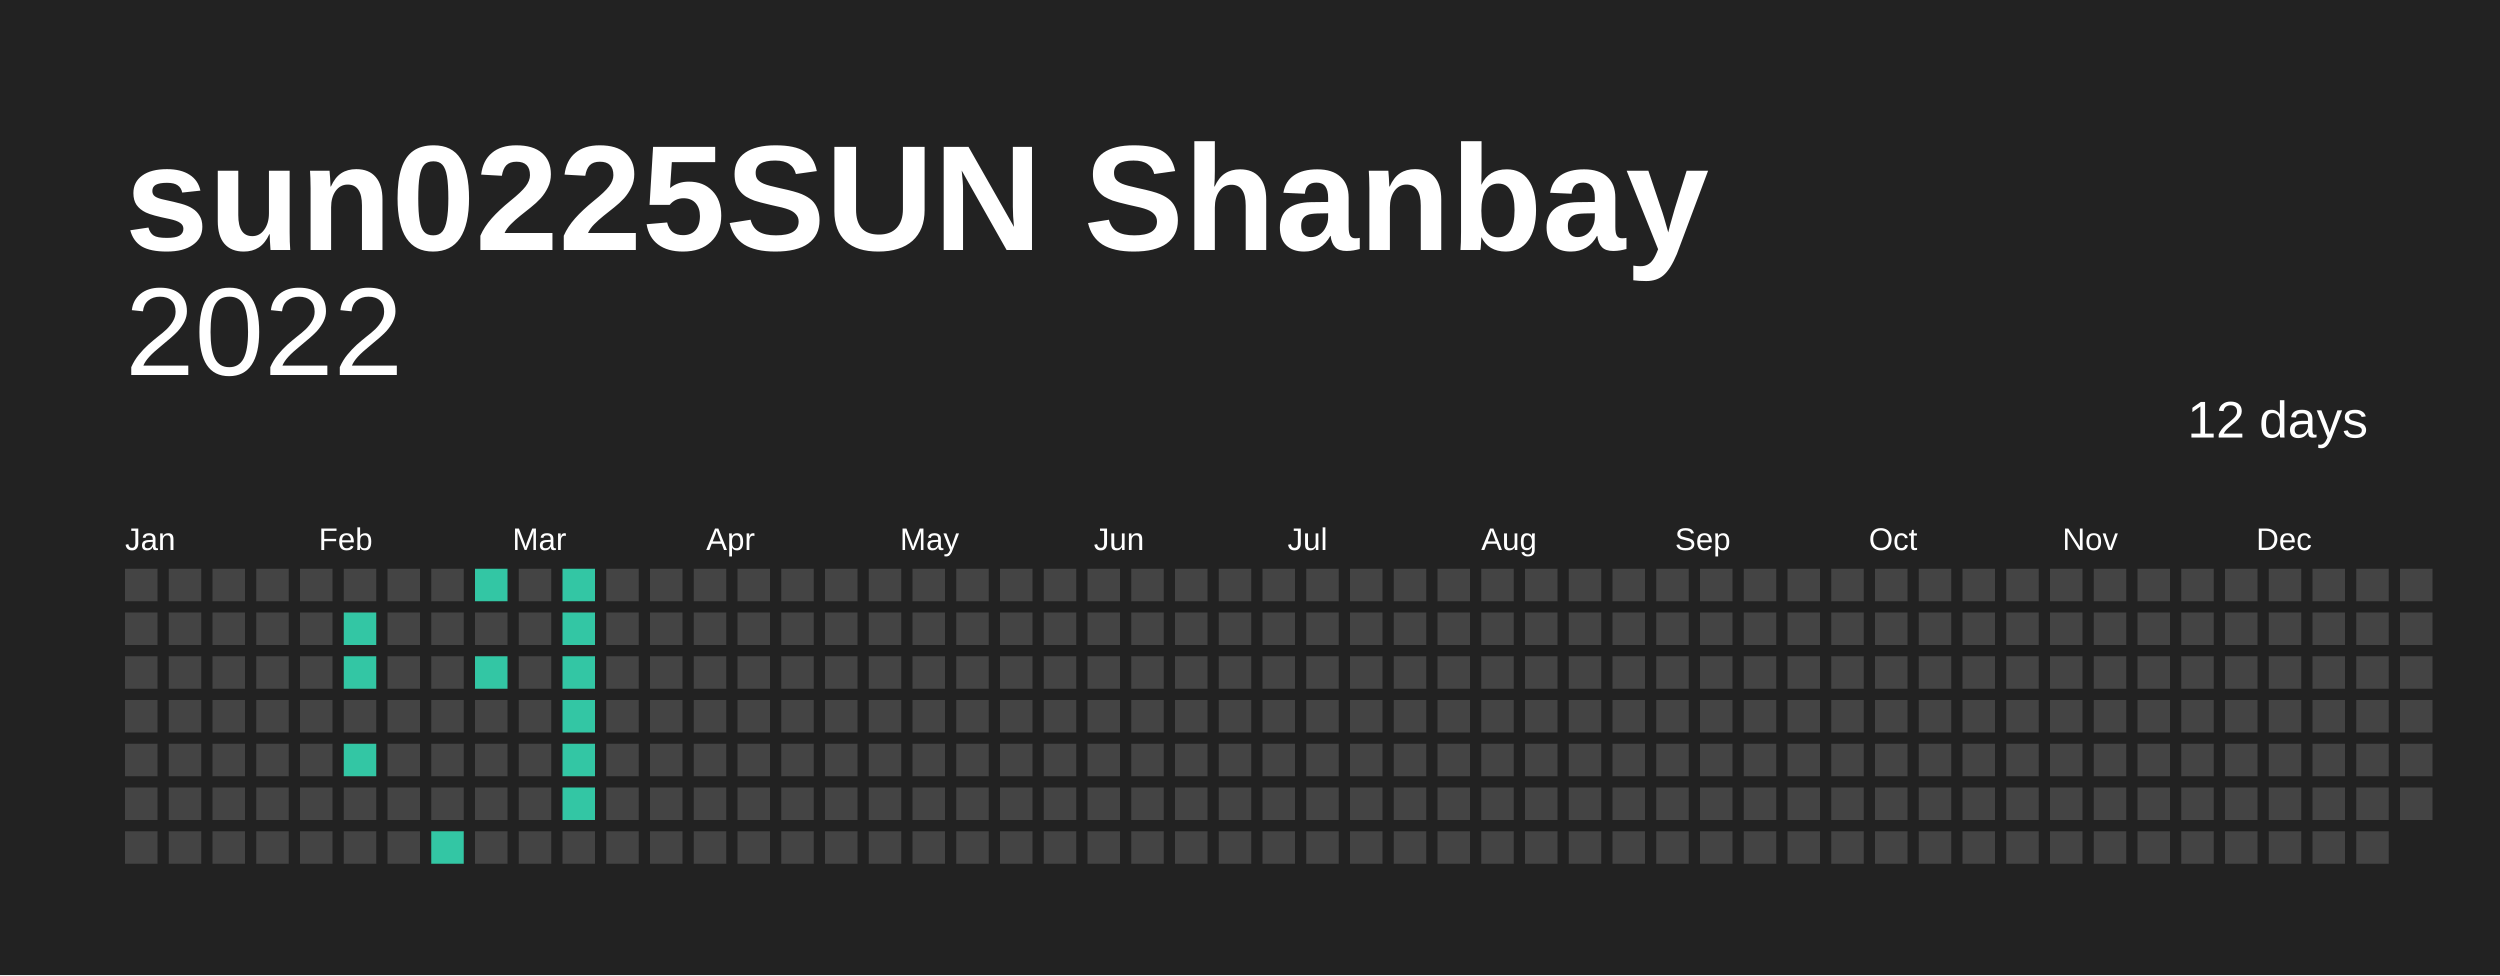
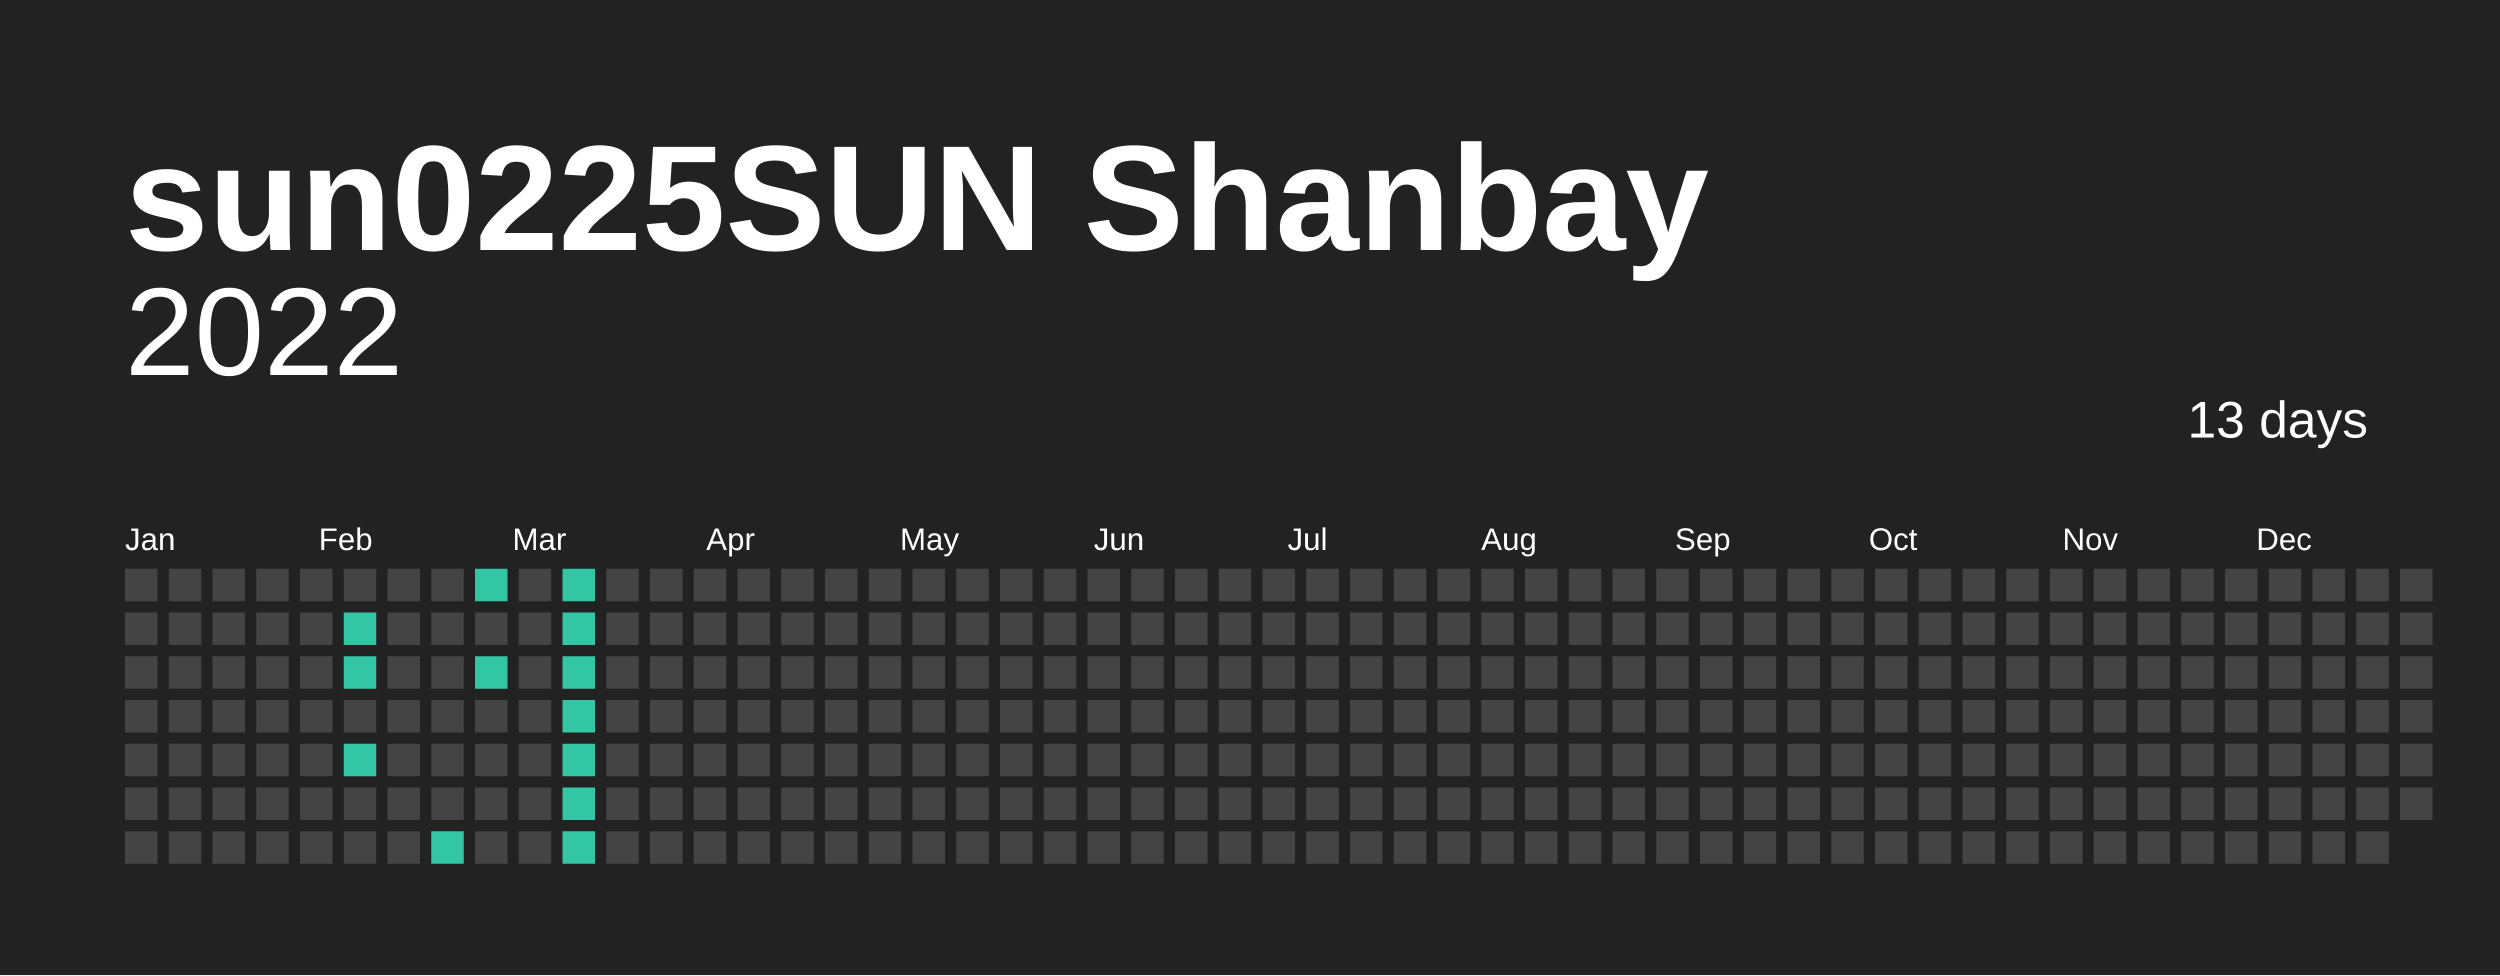
<svg xmlns="http://www.w3.org/2000/svg" baseProfile="full" height="78mm" version="1.1" viewBox="0,0,200,78" width="200mm">
  <defs />
  <rect fill="#222222" height="78" width="200" x="0" y="0" />
  <text fill="#FFFFFF" style="font-size:12px; font-family:Arial; font-weight:bold;" x="10" y="20">sun0225SUN Shanbay</text>
  <text alignment-baseline="hanging" fill="#FFFFFF" style="font-size:10.0px; font-family:Arial;" x="10" y="30">2022</text>
-   <text alignment-baseline="hanging" fill="#FFFFFF" style="font-size:4.125px; font-family:Arial;" x="175" y="35">12 days</text>
+   <text alignment-baseline="hanging" fill="#FFFFFF" style="font-size:4.125px; font-family:Arial;" x="175" y="35">13 days</text>
  <text fill="#FFFFFF" style="font-size:2.5px; font-family:Arial" x="10.0" y="44">Jan</text>
  <text fill="#FFFFFF" style="font-size:2.5px; font-family:Arial" x="25.5" y="44">Feb</text>
  <text fill="#FFFFFF" style="font-size:2.5px; font-family:Arial" x="41.0" y="44">Mar</text>
  <text fill="#FFFFFF" style="font-size:2.5px; font-family:Arial" x="56.5" y="44">Apr</text>
  <text fill="#FFFFFF" style="font-size:2.5px; font-family:Arial" x="72.0" y="44">May</text>
  <text fill="#FFFFFF" style="font-size:2.5px; font-family:Arial" x="87.5" y="44">Jun</text>
  <text fill="#FFFFFF" style="font-size:2.5px; font-family:Arial" x="103.0" y="44">Jul</text>
  <text fill="#FFFFFF" style="font-size:2.5px; font-family:Arial" x="118.5" y="44">Aug</text>
  <text fill="#FFFFFF" style="font-size:2.5px; font-family:Arial" x="134.0" y="44">Sep</text>
  <text fill="#FFFFFF" style="font-size:2.5px; font-family:Arial" x="149.5" y="44">Oct</text>
  <text fill="#FFFFFF" style="font-size:2.5px; font-family:Arial" x="165.0" y="44">Nov</text>
  <text fill="#FFFFFF" style="font-size:2.5px; font-family:Arial" x="180.5" y="44">Dec</text>
  <rect fill="#444444" height="2.6" width="2.6" x="10.0" y="45.5" />
  <rect fill="#444444" height="2.6" width="2.6" x="10.0" y="49.0" />
  <rect fill="#444444" height="2.6" width="2.6" x="10.0" y="52.5" />
  <rect fill="#444444" height="2.6" width="2.6" x="10.0" y="56.0" />
  <rect fill="#444444" height="2.6" width="2.6" x="10.0" y="59.5" />
  <rect fill="#444444" height="2.6" width="2.6" x="10.0" y="63.0" />
  <rect fill="#444444" height="2.6" width="2.6" x="10.0" y="66.5" />
  <rect fill="#444444" height="2.6" width="2.6" x="13.5" y="45.5" />
  <rect fill="#444444" height="2.6" width="2.6" x="13.5" y="49.0" />
  <rect fill="#444444" height="2.6" width="2.6" x="13.5" y="52.5" />
  <rect fill="#444444" height="2.6" width="2.6" x="13.5" y="56.0" />
  <rect fill="#444444" height="2.6" width="2.6" x="13.5" y="59.5" />
  <rect fill="#444444" height="2.6" width="2.6" x="13.5" y="63.0" />
  <rect fill="#444444" height="2.6" width="2.6" x="13.5" y="66.5" />
  <rect fill="#444444" height="2.6" width="2.6" x="17.0" y="45.5" />
  <rect fill="#444444" height="2.6" width="2.6" x="17.0" y="49.0" />
  <rect fill="#444444" height="2.6" width="2.6" x="17.0" y="52.5" />
  <rect fill="#444444" height="2.6" width="2.6" x="17.0" y="56.0" />
  <rect fill="#444444" height="2.6" width="2.6" x="17.0" y="59.5" />
  <rect fill="#444444" height="2.6" width="2.6" x="17.0" y="63.0" />
  <rect fill="#444444" height="2.6" width="2.6" x="17.0" y="66.5" />
  <rect fill="#444444" height="2.6" width="2.6" x="20.5" y="45.5" />
  <rect fill="#444444" height="2.6" width="2.6" x="20.5" y="49.0" />
  <rect fill="#444444" height="2.6" width="2.6" x="20.5" y="52.5" />
  <rect fill="#444444" height="2.6" width="2.6" x="20.5" y="56.0" />
  <rect fill="#444444" height="2.6" width="2.6" x="20.5" y="59.5" />
  <rect fill="#444444" height="2.6" width="2.6" x="20.5" y="63.0" />
  <rect fill="#444444" height="2.6" width="2.6" x="20.5" y="66.5" />
  <rect fill="#444444" height="2.6" width="2.6" x="24.0" y="45.5" />
  <rect fill="#444444" height="2.6" width="2.6" x="24.0" y="49.0" />
  <rect fill="#444444" height="2.6" width="2.6" x="24.0" y="52.5" />
  <rect fill="#444444" height="2.6" width="2.6" x="24.0" y="56.0" />
  <rect fill="#444444" height="2.6" width="2.6" x="24.0" y="59.5" />
  <rect fill="#444444" height="2.6" width="2.6" x="24.0" y="63.0" />
  <rect fill="#444444" height="2.6" width="2.6" x="24.0" y="66.5" />
  <rect fill="#444444" height="2.6" width="2.6" x="27.5" y="45.5" />
  <rect fill="#33C6A4" height="2.6" width="2.6" x="27.5" y="49.0" />
  <rect fill="#33C6A4" height="2.6" width="2.6" x="27.5" y="52.5" />
  <rect fill="#444444" height="2.6" width="2.6" x="27.5" y="56.0" />
  <rect fill="#33C6A4" height="2.6" width="2.6" x="27.5" y="59.5" />
  <rect fill="#444444" height="2.6" width="2.6" x="27.5" y="63.0" />
  <rect fill="#444444" height="2.6" width="2.6" x="27.5" y="66.5" />
  <rect fill="#444444" height="2.6" width="2.6" x="31.0" y="45.5" />
  <rect fill="#444444" height="2.6" width="2.6" x="31.0" y="49.0" />
  <rect fill="#444444" height="2.6" width="2.6" x="31.0" y="52.5" />
  <rect fill="#444444" height="2.6" width="2.6" x="31.0" y="56.0" />
  <rect fill="#444444" height="2.6" width="2.6" x="31.0" y="59.5" />
  <rect fill="#444444" height="2.6" width="2.6" x="31.0" y="63.0" />
  <rect fill="#444444" height="2.6" width="2.6" x="31.0" y="66.5" />
  <rect fill="#444444" height="2.6" width="2.6" x="34.5" y="45.5" />
  <rect fill="#444444" height="2.6" width="2.6" x="34.5" y="49.0" />
  <rect fill="#444444" height="2.6" width="2.6" x="34.5" y="52.5" />
  <rect fill="#444444" height="2.6" width="2.6" x="34.5" y="56.0" />
  <rect fill="#444444" height="2.6" width="2.6" x="34.5" y="59.5" />
  <rect fill="#444444" height="2.6" width="2.6" x="34.5" y="63.0" />
  <rect fill="#33C6A4" height="2.6" width="2.6" x="34.5" y="66.5" />
  <rect fill="#33C6A4" height="2.6" width="2.6" x="38.0" y="45.5" />
  <rect fill="#444444" height="2.6" width="2.6" x="38.0" y="49.0" />
  <rect fill="#33C6A4" height="2.6" width="2.6" x="38.0" y="52.5" />
  <rect fill="#444444" height="2.6" width="2.6" x="38.0" y="56.0" />
  <rect fill="#444444" height="2.6" width="2.6" x="38.0" y="59.5" />
  <rect fill="#444444" height="2.6" width="2.6" x="38.0" y="63.0" />
  <rect fill="#444444" height="2.6" width="2.6" x="38.0" y="66.5" />
  <rect fill="#444444" height="2.6" width="2.6" x="41.5" y="45.5" />
  <rect fill="#444444" height="2.6" width="2.6" x="41.5" y="49.0" />
  <rect fill="#444444" height="2.6" width="2.6" x="41.5" y="52.5" />
  <rect fill="#444444" height="2.6" width="2.6" x="41.5" y="56.0" />
  <rect fill="#444444" height="2.6" width="2.6" x="41.5" y="59.5" />
  <rect fill="#444444" height="2.6" width="2.6" x="41.5" y="63.0" />
  <rect fill="#444444" height="2.6" width="2.6" x="41.5" y="66.5" />
  <rect fill="#33C6A4" height="2.6" width="2.6" x="45.0" y="45.5" />
  <rect fill="#33C6A4" height="2.6" width="2.6" x="45.0" y="49.0" />
  <rect fill="#33C6A4" height="2.6" width="2.6" x="45.0" y="52.5" />
  <rect fill="#33C6A4" height="2.6" width="2.6" x="45.0" y="56.0" />
  <rect fill="#33C6A4" height="2.6" width="2.6" x="45.0" y="59.5" />
  <rect fill="#33C6A4" height="2.6" width="2.6" x="45.0" y="63.0" />
-   <rect fill="#444444" height="2.6" width="2.6" x="45.0" y="66.5" />
+   <rect fill="#33C6A4" height="2.6" width="2.6" x="45.0" y="66.5" />
  <rect fill="#444444" height="2.6" width="2.6" x="48.5" y="45.5" />
  <rect fill="#444444" height="2.6" width="2.6" x="48.5" y="49.0" />
  <rect fill="#444444" height="2.6" width="2.6" x="48.5" y="52.5" />
  <rect fill="#444444" height="2.6" width="2.6" x="48.5" y="56.0" />
  <rect fill="#444444" height="2.6" width="2.6" x="48.5" y="59.5" />
  <rect fill="#444444" height="2.6" width="2.6" x="48.5" y="63.0" />
  <rect fill="#444444" height="2.6" width="2.6" x="48.5" y="66.5" />
  <rect fill="#444444" height="2.6" width="2.6" x="52.0" y="45.5" />
  <rect fill="#444444" height="2.6" width="2.6" x="52.0" y="49.0" />
  <rect fill="#444444" height="2.6" width="2.6" x="52.0" y="52.5" />
  <rect fill="#444444" height="2.6" width="2.6" x="52.0" y="56.0" />
  <rect fill="#444444" height="2.6" width="2.6" x="52.0" y="59.5" />
  <rect fill="#444444" height="2.6" width="2.6" x="52.0" y="63.0" />
  <rect fill="#444444" height="2.6" width="2.6" x="52.0" y="66.5" />
  <rect fill="#444444" height="2.6" width="2.6" x="55.5" y="45.5" />
  <rect fill="#444444" height="2.6" width="2.6" x="55.5" y="49.0" />
  <rect fill="#444444" height="2.6" width="2.6" x="55.5" y="52.5" />
  <rect fill="#444444" height="2.6" width="2.6" x="55.5" y="56.0" />
  <rect fill="#444444" height="2.6" width="2.6" x="55.5" y="59.5" />
  <rect fill="#444444" height="2.6" width="2.6" x="55.5" y="63.0" />
  <rect fill="#444444" height="2.6" width="2.6" x="55.5" y="66.5" />
  <rect fill="#444444" height="2.6" width="2.6" x="59.0" y="45.5" />
  <rect fill="#444444" height="2.6" width="2.6" x="59.0" y="49.0" />
  <rect fill="#444444" height="2.6" width="2.6" x="59.0" y="52.5" />
  <rect fill="#444444" height="2.6" width="2.6" x="59.0" y="56.0" />
  <rect fill="#444444" height="2.6" width="2.6" x="59.0" y="59.5" />
  <rect fill="#444444" height="2.6" width="2.6" x="59.0" y="63.0" />
  <rect fill="#444444" height="2.6" width="2.6" x="59.0" y="66.5" />
  <rect fill="#444444" height="2.6" width="2.6" x="62.5" y="45.5" />
  <rect fill="#444444" height="2.6" width="2.6" x="62.5" y="49.0" />
  <rect fill="#444444" height="2.6" width="2.6" x="62.5" y="52.5" />
  <rect fill="#444444" height="2.6" width="2.6" x="62.5" y="56.0" />
  <rect fill="#444444" height="2.6" width="2.6" x="62.5" y="59.5" />
  <rect fill="#444444" height="2.6" width="2.6" x="62.5" y="63.0" />
  <rect fill="#444444" height="2.6" width="2.6" x="62.5" y="66.5" />
  <rect fill="#444444" height="2.6" width="2.6" x="66.0" y="45.5" />
  <rect fill="#444444" height="2.6" width="2.6" x="66.0" y="49.0" />
  <rect fill="#444444" height="2.6" width="2.6" x="66.0" y="52.5" />
  <rect fill="#444444" height="2.6" width="2.6" x="66.0" y="56.0" />
  <rect fill="#444444" height="2.6" width="2.6" x="66.0" y="59.5" />
  <rect fill="#444444" height="2.6" width="2.6" x="66.0" y="63.0" />
  <rect fill="#444444" height="2.6" width="2.6" x="66.0" y="66.5" />
  <rect fill="#444444" height="2.6" width="2.6" x="69.5" y="45.5" />
  <rect fill="#444444" height="2.6" width="2.6" x="69.5" y="49.0" />
  <rect fill="#444444" height="2.6" width="2.6" x="69.5" y="52.5" />
  <rect fill="#444444" height="2.6" width="2.6" x="69.5" y="56.0" />
  <rect fill="#444444" height="2.6" width="2.6" x="69.5" y="59.5" />
  <rect fill="#444444" height="2.6" width="2.6" x="69.5" y="63.0" />
  <rect fill="#444444" height="2.6" width="2.6" x="69.5" y="66.5" />
  <rect fill="#444444" height="2.6" width="2.6" x="73.0" y="45.5" />
  <rect fill="#444444" height="2.6" width="2.6" x="73.0" y="49.0" />
  <rect fill="#444444" height="2.6" width="2.6" x="73.0" y="52.5" />
  <rect fill="#444444" height="2.6" width="2.6" x="73.0" y="56.0" />
  <rect fill="#444444" height="2.6" width="2.6" x="73.0" y="59.5" />
  <rect fill="#444444" height="2.6" width="2.6" x="73.0" y="63.0" />
  <rect fill="#444444" height="2.6" width="2.6" x="73.0" y="66.5" />
  <rect fill="#444444" height="2.6" width="2.6" x="76.5" y="45.5" />
  <rect fill="#444444" height="2.6" width="2.6" x="76.5" y="49.0" />
  <rect fill="#444444" height="2.6" width="2.6" x="76.5" y="52.5" />
  <rect fill="#444444" height="2.6" width="2.6" x="76.5" y="56.0" />
  <rect fill="#444444" height="2.6" width="2.6" x="76.5" y="59.5" />
  <rect fill="#444444" height="2.6" width="2.6" x="76.5" y="63.0" />
  <rect fill="#444444" height="2.6" width="2.6" x="76.5" y="66.5" />
  <rect fill="#444444" height="2.6" width="2.6" x="80.0" y="45.5" />
  <rect fill="#444444" height="2.6" width="2.6" x="80.0" y="49.0" />
  <rect fill="#444444" height="2.6" width="2.6" x="80.0" y="52.5" />
  <rect fill="#444444" height="2.6" width="2.6" x="80.0" y="56.0" />
  <rect fill="#444444" height="2.6" width="2.6" x="80.0" y="59.5" />
  <rect fill="#444444" height="2.6" width="2.6" x="80.0" y="63.0" />
  <rect fill="#444444" height="2.6" width="2.6" x="80.0" y="66.5" />
  <rect fill="#444444" height="2.6" width="2.6" x="83.5" y="45.5" />
  <rect fill="#444444" height="2.6" width="2.6" x="83.5" y="49.0" />
  <rect fill="#444444" height="2.6" width="2.6" x="83.5" y="52.5" />
  <rect fill="#444444" height="2.6" width="2.6" x="83.5" y="56.0" />
  <rect fill="#444444" height="2.6" width="2.6" x="83.5" y="59.5" />
  <rect fill="#444444" height="2.6" width="2.6" x="83.5" y="63.0" />
  <rect fill="#444444" height="2.6" width="2.6" x="83.5" y="66.5" />
  <rect fill="#444444" height="2.6" width="2.6" x="87.0" y="45.5" />
  <rect fill="#444444" height="2.6" width="2.6" x="87.0" y="49.0" />
  <rect fill="#444444" height="2.6" width="2.6" x="87.0" y="52.5" />
  <rect fill="#444444" height="2.6" width="2.6" x="87.0" y="56.0" />
  <rect fill="#444444" height="2.6" width="2.6" x="87.0" y="59.5" />
  <rect fill="#444444" height="2.6" width="2.6" x="87.0" y="63.0" />
  <rect fill="#444444" height="2.6" width="2.6" x="87.0" y="66.5" />
  <rect fill="#444444" height="2.6" width="2.6" x="90.5" y="45.5" />
  <rect fill="#444444" height="2.6" width="2.6" x="90.5" y="49.0" />
  <rect fill="#444444" height="2.6" width="2.6" x="90.5" y="52.5" />
  <rect fill="#444444" height="2.6" width="2.6" x="90.5" y="56.0" />
  <rect fill="#444444" height="2.6" width="2.6" x="90.5" y="59.5" />
  <rect fill="#444444" height="2.6" width="2.6" x="90.5" y="63.0" />
  <rect fill="#444444" height="2.6" width="2.6" x="90.5" y="66.5" />
  <rect fill="#444444" height="2.6" width="2.6" x="94.0" y="45.5" />
  <rect fill="#444444" height="2.6" width="2.6" x="94.0" y="49.0" />
  <rect fill="#444444" height="2.6" width="2.6" x="94.0" y="52.5" />
  <rect fill="#444444" height="2.6" width="2.6" x="94.0" y="56.0" />
  <rect fill="#444444" height="2.6" width="2.6" x="94.0" y="59.5" />
  <rect fill="#444444" height="2.6" width="2.6" x="94.0" y="63.0" />
  <rect fill="#444444" height="2.6" width="2.6" x="94.0" y="66.5" />
  <rect fill="#444444" height="2.6" width="2.6" x="97.5" y="45.5" />
  <rect fill="#444444" height="2.6" width="2.6" x="97.5" y="49.0" />
  <rect fill="#444444" height="2.6" width="2.6" x="97.5" y="52.5" />
  <rect fill="#444444" height="2.6" width="2.6" x="97.5" y="56.0" />
  <rect fill="#444444" height="2.6" width="2.6" x="97.5" y="59.5" />
  <rect fill="#444444" height="2.6" width="2.6" x="97.5" y="63.0" />
  <rect fill="#444444" height="2.6" width="2.6" x="97.5" y="66.5" />
  <rect fill="#444444" height="2.6" width="2.6" x="101.0" y="45.5" />
  <rect fill="#444444" height="2.6" width="2.6" x="101.0" y="49.0" />
  <rect fill="#444444" height="2.6" width="2.6" x="101.0" y="52.5" />
  <rect fill="#444444" height="2.6" width="2.6" x="101.0" y="56.0" />
  <rect fill="#444444" height="2.6" width="2.6" x="101.0" y="59.5" />
  <rect fill="#444444" height="2.6" width="2.6" x="101.0" y="63.0" />
  <rect fill="#444444" height="2.6" width="2.6" x="101.0" y="66.5" />
  <rect fill="#444444" height="2.6" width="2.6" x="104.5" y="45.5" />
  <rect fill="#444444" height="2.6" width="2.6" x="104.5" y="49.0" />
  <rect fill="#444444" height="2.6" width="2.6" x="104.5" y="52.5" />
  <rect fill="#444444" height="2.6" width="2.6" x="104.5" y="56.0" />
  <rect fill="#444444" height="2.6" width="2.6" x="104.5" y="59.5" />
  <rect fill="#444444" height="2.6" width="2.6" x="104.5" y="63.0" />
  <rect fill="#444444" height="2.6" width="2.6" x="104.5" y="66.5" />
  <rect fill="#444444" height="2.6" width="2.6" x="108.0" y="45.5" />
  <rect fill="#444444" height="2.6" width="2.6" x="108.0" y="49.0" />
  <rect fill="#444444" height="2.6" width="2.6" x="108.0" y="52.5" />
  <rect fill="#444444" height="2.6" width="2.6" x="108.0" y="56.0" />
  <rect fill="#444444" height="2.6" width="2.6" x="108.0" y="59.5" />
  <rect fill="#444444" height="2.6" width="2.6" x="108.0" y="63.0" />
  <rect fill="#444444" height="2.6" width="2.6" x="108.0" y="66.5" />
  <rect fill="#444444" height="2.6" width="2.6" x="111.5" y="45.5" />
  <rect fill="#444444" height="2.6" width="2.6" x="111.5" y="49.0" />
  <rect fill="#444444" height="2.6" width="2.6" x="111.5" y="52.5" />
  <rect fill="#444444" height="2.6" width="2.6" x="111.5" y="56.0" />
  <rect fill="#444444" height="2.6" width="2.6" x="111.5" y="59.5" />
  <rect fill="#444444" height="2.6" width="2.6" x="111.5" y="63.0" />
  <rect fill="#444444" height="2.6" width="2.6" x="111.5" y="66.5" />
  <rect fill="#444444" height="2.6" width="2.6" x="115.0" y="45.5" />
  <rect fill="#444444" height="2.6" width="2.6" x="115.0" y="49.0" />
  <rect fill="#444444" height="2.6" width="2.6" x="115.0" y="52.5" />
  <rect fill="#444444" height="2.6" width="2.6" x="115.0" y="56.0" />
  <rect fill="#444444" height="2.6" width="2.6" x="115.0" y="59.5" />
  <rect fill="#444444" height="2.6" width="2.6" x="115.0" y="63.0" />
  <rect fill="#444444" height="2.6" width="2.6" x="115.0" y="66.5" />
  <rect fill="#444444" height="2.6" width="2.6" x="118.5" y="45.5" />
  <rect fill="#444444" height="2.6" width="2.6" x="118.5" y="49.0" />
  <rect fill="#444444" height="2.6" width="2.6" x="118.5" y="52.5" />
  <rect fill="#444444" height="2.6" width="2.6" x="118.5" y="56.0" />
  <rect fill="#444444" height="2.6" width="2.6" x="118.5" y="59.5" />
  <rect fill="#444444" height="2.6" width="2.6" x="118.5" y="63.0" />
  <rect fill="#444444" height="2.6" width="2.6" x="118.5" y="66.5" />
  <rect fill="#444444" height="2.6" width="2.6" x="122.0" y="45.5" />
  <rect fill="#444444" height="2.6" width="2.6" x="122.0" y="49.0" />
  <rect fill="#444444" height="2.6" width="2.6" x="122.0" y="52.5" />
  <rect fill="#444444" height="2.6" width="2.6" x="122.0" y="56.0" />
  <rect fill="#444444" height="2.6" width="2.6" x="122.0" y="59.5" />
  <rect fill="#444444" height="2.6" width="2.6" x="122.0" y="63.0" />
  <rect fill="#444444" height="2.6" width="2.6" x="122.0" y="66.5" />
  <rect fill="#444444" height="2.6" width="2.6" x="125.5" y="45.5" />
  <rect fill="#444444" height="2.6" width="2.6" x="125.5" y="49.0" />
  <rect fill="#444444" height="2.6" width="2.6" x="125.5" y="52.5" />
  <rect fill="#444444" height="2.6" width="2.6" x="125.5" y="56.0" />
  <rect fill="#444444" height="2.6" width="2.6" x="125.5" y="59.5" />
  <rect fill="#444444" height="2.6" width="2.6" x="125.5" y="63.0" />
  <rect fill="#444444" height="2.6" width="2.6" x="125.5" y="66.5" />
  <rect fill="#444444" height="2.6" width="2.6" x="129.0" y="45.5" />
  <rect fill="#444444" height="2.6" width="2.6" x="129.0" y="49.0" />
  <rect fill="#444444" height="2.6" width="2.6" x="129.0" y="52.5" />
  <rect fill="#444444" height="2.6" width="2.6" x="129.0" y="56.0" />
  <rect fill="#444444" height="2.6" width="2.6" x="129.0" y="59.5" />
  <rect fill="#444444" height="2.6" width="2.6" x="129.0" y="63.0" />
  <rect fill="#444444" height="2.6" width="2.6" x="129.0" y="66.5" />
  <rect fill="#444444" height="2.6" width="2.6" x="132.5" y="45.5" />
  <rect fill="#444444" height="2.6" width="2.6" x="132.5" y="49.0" />
  <rect fill="#444444" height="2.6" width="2.6" x="132.5" y="52.5" />
  <rect fill="#444444" height="2.6" width="2.6" x="132.5" y="56.0" />
  <rect fill="#444444" height="2.6" width="2.6" x="132.5" y="59.5" />
  <rect fill="#444444" height="2.6" width="2.6" x="132.5" y="63.0" />
  <rect fill="#444444" height="2.6" width="2.6" x="132.5" y="66.5" />
  <rect fill="#444444" height="2.6" width="2.6" x="136.0" y="45.5" />
  <rect fill="#444444" height="2.6" width="2.6" x="136.0" y="49.0" />
  <rect fill="#444444" height="2.6" width="2.6" x="136.0" y="52.5" />
  <rect fill="#444444" height="2.6" width="2.6" x="136.0" y="56.0" />
  <rect fill="#444444" height="2.6" width="2.6" x="136.0" y="59.5" />
  <rect fill="#444444" height="2.6" width="2.6" x="136.0" y="63.0" />
  <rect fill="#444444" height="2.6" width="2.6" x="136.0" y="66.5" />
  <rect fill="#444444" height="2.6" width="2.6" x="139.5" y="45.5" />
  <rect fill="#444444" height="2.6" width="2.6" x="139.5" y="49.0" />
  <rect fill="#444444" height="2.6" width="2.6" x="139.5" y="52.5" />
  <rect fill="#444444" height="2.6" width="2.6" x="139.5" y="56.0" />
  <rect fill="#444444" height="2.6" width="2.6" x="139.5" y="59.5" />
  <rect fill="#444444" height="2.6" width="2.6" x="139.5" y="63.0" />
  <rect fill="#444444" height="2.6" width="2.6" x="139.5" y="66.5" />
  <rect fill="#444444" height="2.6" width="2.6" x="143.0" y="45.5" />
  <rect fill="#444444" height="2.6" width="2.6" x="143.0" y="49.0" />
  <rect fill="#444444" height="2.6" width="2.6" x="143.0" y="52.5" />
  <rect fill="#444444" height="2.6" width="2.6" x="143.0" y="56.0" />
  <rect fill="#444444" height="2.6" width="2.6" x="143.0" y="59.5" />
  <rect fill="#444444" height="2.6" width="2.6" x="143.0" y="63.0" />
  <rect fill="#444444" height="2.6" width="2.6" x="143.0" y="66.5" />
  <rect fill="#444444" height="2.6" width="2.6" x="146.5" y="45.5" />
  <rect fill="#444444" height="2.6" width="2.6" x="146.5" y="49.0" />
  <rect fill="#444444" height="2.6" width="2.6" x="146.5" y="52.5" />
  <rect fill="#444444" height="2.6" width="2.6" x="146.5" y="56.0" />
  <rect fill="#444444" height="2.6" width="2.6" x="146.5" y="59.5" />
  <rect fill="#444444" height="2.6" width="2.6" x="146.5" y="63.0" />
  <rect fill="#444444" height="2.6" width="2.6" x="146.5" y="66.5" />
  <rect fill="#444444" height="2.6" width="2.6" x="150.0" y="45.5" />
  <rect fill="#444444" height="2.6" width="2.6" x="150.0" y="49.0" />
  <rect fill="#444444" height="2.6" width="2.6" x="150.0" y="52.5" />
  <rect fill="#444444" height="2.6" width="2.6" x="150.0" y="56.0" />
  <rect fill="#444444" height="2.6" width="2.6" x="150.0" y="59.5" />
  <rect fill="#444444" height="2.6" width="2.6" x="150.0" y="63.0" />
  <rect fill="#444444" height="2.6" width="2.6" x="150.0" y="66.5" />
  <rect fill="#444444" height="2.6" width="2.6" x="153.5" y="45.5" />
  <rect fill="#444444" height="2.6" width="2.6" x="153.5" y="49.0" />
  <rect fill="#444444" height="2.6" width="2.6" x="153.5" y="52.5" />
  <rect fill="#444444" height="2.6" width="2.6" x="153.5" y="56.0" />
  <rect fill="#444444" height="2.6" width="2.6" x="153.5" y="59.5" />
  <rect fill="#444444" height="2.6" width="2.6" x="153.5" y="63.0" />
  <rect fill="#444444" height="2.6" width="2.6" x="153.5" y="66.5" />
  <rect fill="#444444" height="2.6" width="2.6" x="157.0" y="45.5" />
  <rect fill="#444444" height="2.6" width="2.6" x="157.0" y="49.0" />
  <rect fill="#444444" height="2.6" width="2.6" x="157.0" y="52.5" />
  <rect fill="#444444" height="2.6" width="2.6" x="157.0" y="56.0" />
  <rect fill="#444444" height="2.6" width="2.6" x="157.0" y="59.5" />
  <rect fill="#444444" height="2.6" width="2.6" x="157.0" y="63.0" />
  <rect fill="#444444" height="2.6" width="2.6" x="157.0" y="66.5" />
  <rect fill="#444444" height="2.6" width="2.6" x="160.5" y="45.5" />
  <rect fill="#444444" height="2.6" width="2.6" x="160.5" y="49.0" />
  <rect fill="#444444" height="2.6" width="2.6" x="160.5" y="52.5" />
  <rect fill="#444444" height="2.6" width="2.6" x="160.5" y="56.0" />
  <rect fill="#444444" height="2.6" width="2.6" x="160.5" y="59.5" />
  <rect fill="#444444" height="2.6" width="2.6" x="160.5" y="63.0" />
  <rect fill="#444444" height="2.6" width="2.6" x="160.5" y="66.5" />
  <rect fill="#444444" height="2.6" width="2.6" x="164.0" y="45.5" />
  <rect fill="#444444" height="2.6" width="2.6" x="164.0" y="49.0" />
  <rect fill="#444444" height="2.6" width="2.6" x="164.0" y="52.5" />
  <rect fill="#444444" height="2.6" width="2.6" x="164.0" y="56.0" />
  <rect fill="#444444" height="2.6" width="2.6" x="164.0" y="59.5" />
  <rect fill="#444444" height="2.6" width="2.6" x="164.0" y="63.0" />
  <rect fill="#444444" height="2.6" width="2.6" x="164.0" y="66.5" />
  <rect fill="#444444" height="2.6" width="2.6" x="167.5" y="45.5" />
  <rect fill="#444444" height="2.6" width="2.6" x="167.5" y="49.0" />
  <rect fill="#444444" height="2.6" width="2.6" x="167.5" y="52.5" />
  <rect fill="#444444" height="2.6" width="2.6" x="167.5" y="56.0" />
  <rect fill="#444444" height="2.6" width="2.6" x="167.5" y="59.5" />
  <rect fill="#444444" height="2.6" width="2.6" x="167.5" y="63.0" />
  <rect fill="#444444" height="2.6" width="2.6" x="167.5" y="66.5" />
  <rect fill="#444444" height="2.6" width="2.6" x="171.0" y="45.5" />
  <rect fill="#444444" height="2.6" width="2.6" x="171.0" y="49.0" />
  <rect fill="#444444" height="2.6" width="2.6" x="171.0" y="52.5" />
  <rect fill="#444444" height="2.6" width="2.6" x="171.0" y="56.0" />
  <rect fill="#444444" height="2.6" width="2.6" x="171.0" y="59.5" />
  <rect fill="#444444" height="2.6" width="2.6" x="171.0" y="63.0" />
  <rect fill="#444444" height="2.6" width="2.6" x="171.0" y="66.5" />
  <rect fill="#444444" height="2.6" width="2.6" x="174.5" y="45.5" />
  <rect fill="#444444" height="2.6" width="2.6" x="174.5" y="49.0" />
  <rect fill="#444444" height="2.6" width="2.6" x="174.5" y="52.5" />
  <rect fill="#444444" height="2.6" width="2.6" x="174.5" y="56.0" />
  <rect fill="#444444" height="2.6" width="2.6" x="174.5" y="59.5" />
  <rect fill="#444444" height="2.6" width="2.6" x="174.5" y="63.0" />
  <rect fill="#444444" height="2.6" width="2.6" x="174.5" y="66.5" />
  <rect fill="#444444" height="2.6" width="2.6" x="178.0" y="45.5" />
  <rect fill="#444444" height="2.6" width="2.6" x="178.0" y="49.0" />
  <rect fill="#444444" height="2.6" width="2.6" x="178.0" y="52.5" />
  <rect fill="#444444" height="2.6" width="2.6" x="178.0" y="56.0" />
  <rect fill="#444444" height="2.6" width="2.6" x="178.0" y="59.5" />
  <rect fill="#444444" height="2.6" width="2.6" x="178.0" y="63.0" />
  <rect fill="#444444" height="2.6" width="2.6" x="178.0" y="66.5" />
  <rect fill="#444444" height="2.6" width="2.6" x="181.5" y="45.5" />
  <rect fill="#444444" height="2.6" width="2.6" x="181.5" y="49.0" />
  <rect fill="#444444" height="2.6" width="2.6" x="181.5" y="52.5" />
  <rect fill="#444444" height="2.6" width="2.6" x="181.5" y="56.0" />
  <rect fill="#444444" height="2.6" width="2.6" x="181.5" y="59.5" />
  <rect fill="#444444" height="2.6" width="2.6" x="181.5" y="63.0" />
  <rect fill="#444444" height="2.6" width="2.6" x="181.5" y="66.5" />
  <rect fill="#444444" height="2.6" width="2.6" x="185.0" y="45.5" />
  <rect fill="#444444" height="2.6" width="2.6" x="185.0" y="49.0" />
  <rect fill="#444444" height="2.6" width="2.6" x="185.0" y="52.5" />
  <rect fill="#444444" height="2.6" width="2.6" x="185.0" y="56.0" />
  <rect fill="#444444" height="2.6" width="2.6" x="185.0" y="59.5" />
  <rect fill="#444444" height="2.6" width="2.6" x="185.0" y="63.0" />
  <rect fill="#444444" height="2.6" width="2.6" x="185.0" y="66.5" />
  <rect fill="#444444" height="2.6" width="2.6" x="188.5" y="45.5" />
  <rect fill="#444444" height="2.6" width="2.6" x="188.5" y="49.0" />
  <rect fill="#444444" height="2.6" width="2.6" x="188.5" y="52.5" />
  <rect fill="#444444" height="2.6" width="2.6" x="188.5" y="56.0" />
  <rect fill="#444444" height="2.6" width="2.6" x="188.5" y="59.5" />
  <rect fill="#444444" height="2.6" width="2.6" x="188.5" y="63.0" />
  <rect fill="#444444" height="2.6" width="2.6" x="188.5" y="66.5" />
  <rect fill="#444444" height="2.6" width="2.6" x="192.0" y="45.5" />
  <rect fill="#444444" height="2.6" width="2.6" x="192.0" y="49.0" />
  <rect fill="#444444" height="2.6" width="2.6" x="192.0" y="52.5" />
  <rect fill="#444444" height="2.6" width="2.6" x="192.0" y="56.0" />
  <rect fill="#444444" height="2.6" width="2.6" x="192.0" y="59.5" />
  <rect fill="#444444" height="2.6" width="2.6" x="192.0" y="63.0" />
</svg>
